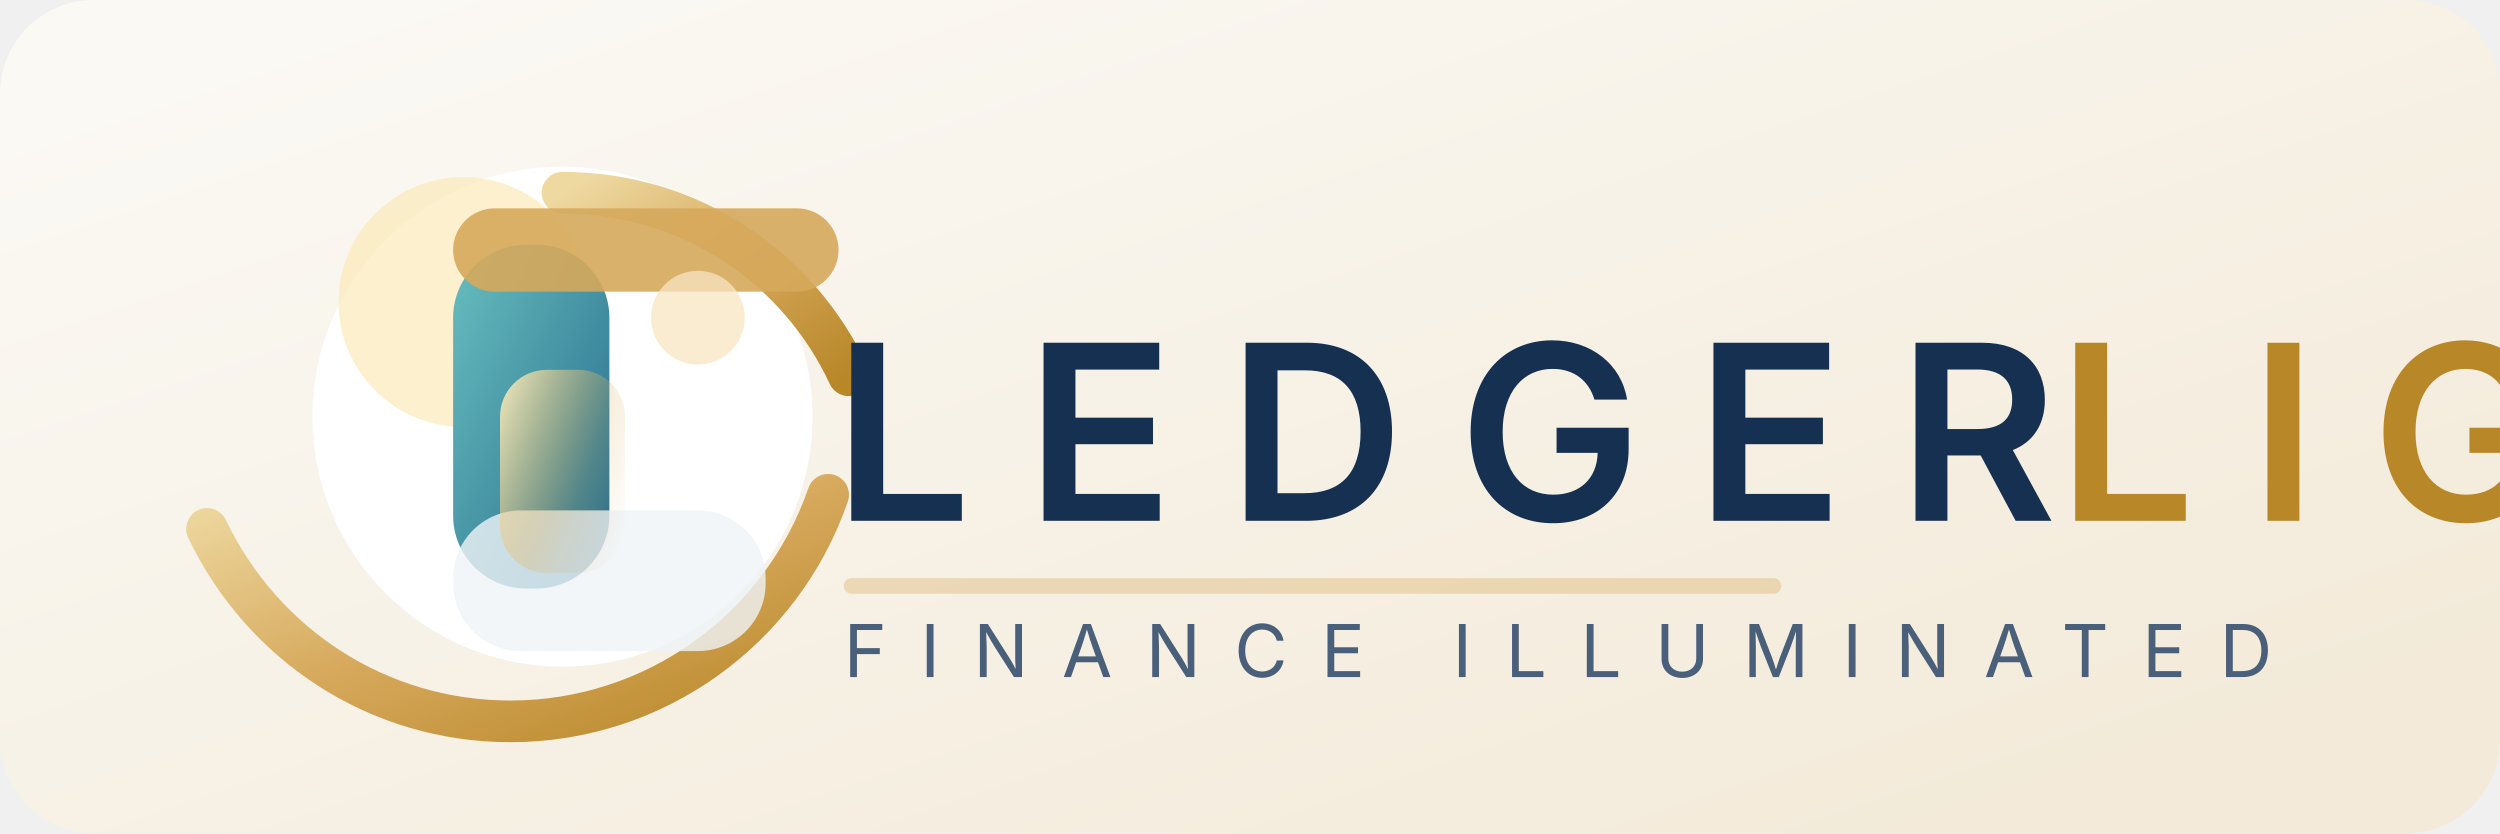
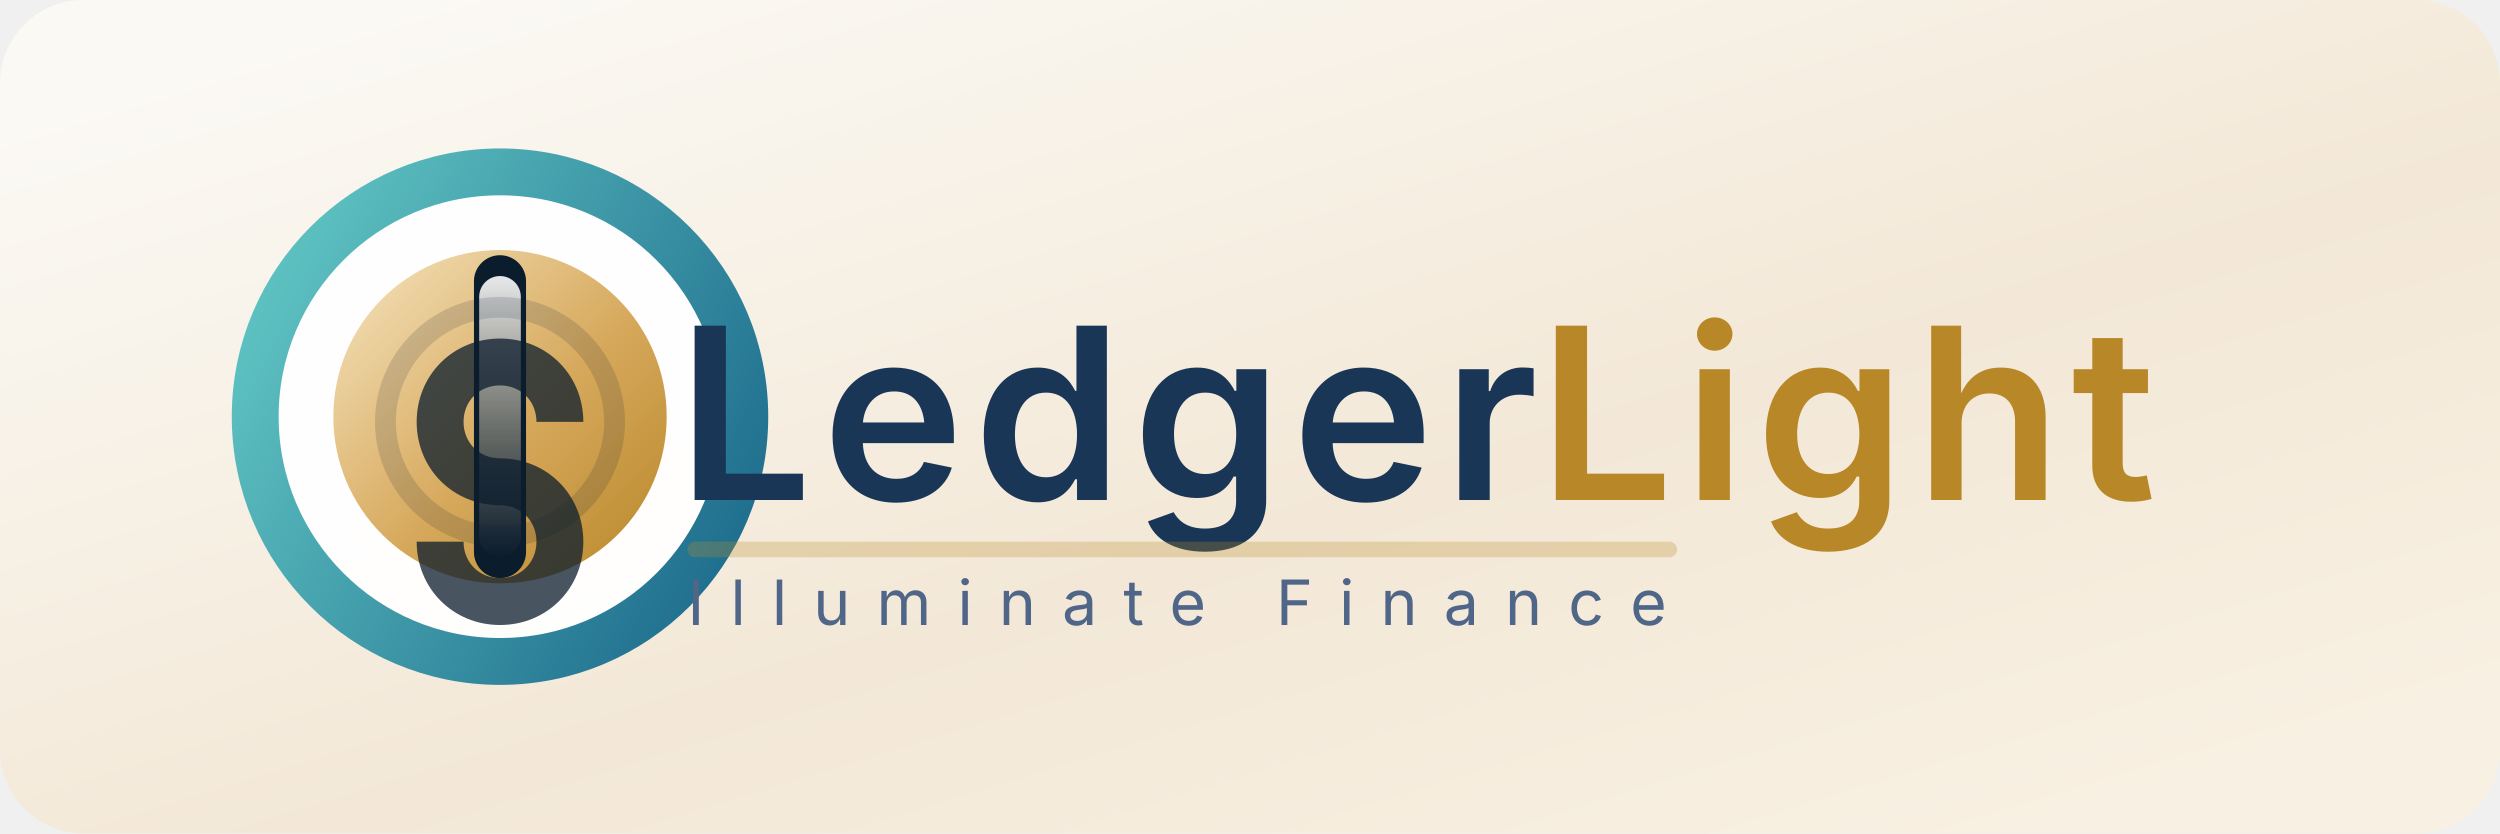
<svg xmlns="http://www.w3.org/2000/svg" width="960" height="320" viewBox="0 0 960 320" role="img" aria-labelledby="title">
  <defs>
-     <linearGradient id="logo-light-bg" x1="8%" y1="6%" x2="92%" y2="88%">
+     <linearGradient id="bgLight" x1="10%" y1="6%" x2="90%" y2="92%">
      <stop offset="0%" stop-color="#FBF9F4" />
-       <stop offset="100%" stop-color="#F3EAD9" />
+       <stop offset="60%" stop-color="#F3E8D7" />
+       <stop offset="100%" stop-color="#F8F0E2" />
    </linearGradient>
-     <linearGradient id="logo-light-ring" x1="0%" y1="0%" x2="100%" y2="100%">
-       <stop offset="0%" stop-color="#EED9A1" />
-       <stop offset="50%" stop-color="#D6A85B" />
+     <linearGradient id="tealRingLight" x1="0%" y1="24%" x2="100%" y2="76%">
+       <stop offset="0%" stop-color="#5EC2C1" />
+       <stop offset="100%" stop-color="#1F6E8E" />
+     </linearGradient>
+     <linearGradient id="goldCoinLight" x1="0%" y1="0%" x2="100%" y2="100%">
+       <stop offset="0%" stop-color="#F7E6C2" />
+       <stop offset="55%" stop-color="#D6A85B" />
      <stop offset="100%" stop-color="#B88728" />
    </linearGradient>
-     <linearGradient id="logo-light-accent" x1="0%" y1="0%" x2="100%" y2="100%">
-       <stop offset="0%" stop-color="#68BFC0" />
-       <stop offset="100%" stop-color="#256A8A" />
+     <linearGradient id="beamLight" x1="0%" y1="0%" x2="0%" y2="100%">
+       <stop offset="0%" stop-color="#FFFFFF" stop-opacity="0.9" />
+       <stop offset="60%" stop-color="#F7E6C2" stop-opacity="0.35" />
+       <stop offset="100%" stop-color="#F7E6C2" stop-opacity="0" />
    </linearGradient>
-     <linearGradient id="logo-light-beam" x1="0%" y1="20%" x2="100%" y2="80%">
-       <stop offset="0%" stop-color="#F9E7B5" stop-opacity="0.85" />
-       <stop offset="65%" stop-color="#D9A852" stop-opacity="0.18" />
-       <stop offset="100%" stop-color="#C78C34" stop-opacity="0" />
-     </linearGradient>
+     <radialGradient id="glowLight" cx="46%" cy="32%" r="62%">
+       <stop offset="0%" stop-color="#FCEFD0" stop-opacity="0.7" />
+       <stop offset="100%" stop-color="#FCEFD0" stop-opacity="0" />
+     </radialGradient>
  </defs>
-   <rect width="960" height="320" rx="36" fill="url(#logo-light-bg)" />
-   <g transform="translate(120 60)">
-     <circle cx="96" cy="100" r="96" fill="#FFFFFF" />
-     <path d="M96 14c48.6 0 90.5 28.4 109.9 70.1" fill="none" stroke="url(#logo-light-ring)" stroke-width="16" stroke-linecap="round" />
-     <path d="M198 130c-17.8 51.5-66.4 87-122 87-50.9 0-95.2-29.4-116.5-73.9" fill="none" stroke="url(#logo-light-ring)" stroke-width="16" stroke-linecap="round" />
-     <circle cx="58" cy="56" r="48" fill="#FBE8B3" opacity="0.65" />
-     <rect x="54" y="34" width="60" height="132" rx="28" fill="url(#logo-light-accent)" />
-     <rect x="54" y="136" width="120" height="54" rx="26" fill="#EFF4F8" opacity="0.8" />
-     <rect x="54" y="20" width="148" height="32" rx="16" fill="#D6A85B" opacity="0.9" />
-     <rect x="72" y="82" width="48" height="78" rx="18" fill="url(#logo-light-beam)" />
-     <circle cx="148" cy="62" r="18" fill="#F7E6C2" opacity="0.75" />
+   <rect width="960" height="320" rx="32" fill="url(#bgLight)" />
+   <g transform="translate(96 60)">
+     <circle cx="96" cy="100" r="96" fill="url(#glowLight)" opacity="0.5" />
+     <circle cx="96" cy="100" r="94" fill="#FFFFFF" opacity="0.95" />
+     <circle cx="96" cy="100" r="94" fill="none" stroke="url(#tealRingLight)" stroke-width="18" />
+     <circle cx="96" cy="100" r="64" fill="url(#goldCoinLight)" />
+     <rect x="86" y="38" width="20" height="124" rx="10" fill="#0B1C2C" />
+     <rect x="88" y="46" width="16" height="108" rx="8" fill="url(#beamLight)" />
+     <path d="M96 58c24 0 44 20 44 44s-20 44-44 44-44-20-44-44 20-44 44-44z" fill="none" stroke="#0B1C2C" stroke-width="8" opacity="0.15" />
+     <path d="M96 70c18 0 32 14 32 32h-18c0-8-6-14-14-14s-14 6-14 14 6 14 14 14c18 0 32 14 32 32s-14 32-32 32-32-14-32-32h18c0 8 6 14 14 14s14-6 14-14-6-14-14-14c-18 0-32-14-32-32s14-32 32-32z" fill="#0B1C2C" opacity="0.75" />
  </g>
-   <g transform="translate(320 96)">
-     <text x="0" y="104" font-size="94" font-family="'Poppins','Inter','Segoe UI','Helvetica Neue',Arial,sans-serif" font-weight="600" letter-spacing="0.22em" fill="#153051">LEDGER<tspan fill="#B88728">LIGHT</tspan>
+   <g transform="translate(260 118)">
+     <text x="0" y="74" font-family="'Inter','Poppins','Segoe UI',sans-serif" font-size="92" font-weight="600" letter-spacing="0.04em" fill="#1A3656">Ledger<tspan fill="#B88728">Light</tspan>
    </text>
-     <rect x="4" y="126" width="360" height="6" rx="3" fill="rgba(214, 168, 91, 0.35)" />
-     <text x="4" y="164" font-size="28" font-family="'Poppins','Inter','Segoe UI','Helvetica Neue',Arial,sans-serif" fill="#4A5F7A" letter-spacing="0.46em" style="text-transform:uppercase;">
-       FINANCE ILLUMINATED
-     </text>
+     <rect x="4" y="90" width="380" height="6" rx="3" fill="rgba(182,141,45,0.28)" />
+     <text x="4" y="122" font-family="'Inter','Poppins','Segoe UI',sans-serif" font-size="24" letter-spacing="0.42em" fill="#506688" style="text-transform:uppercase;">Illuminate Finance</text>
  </g>
</svg>
